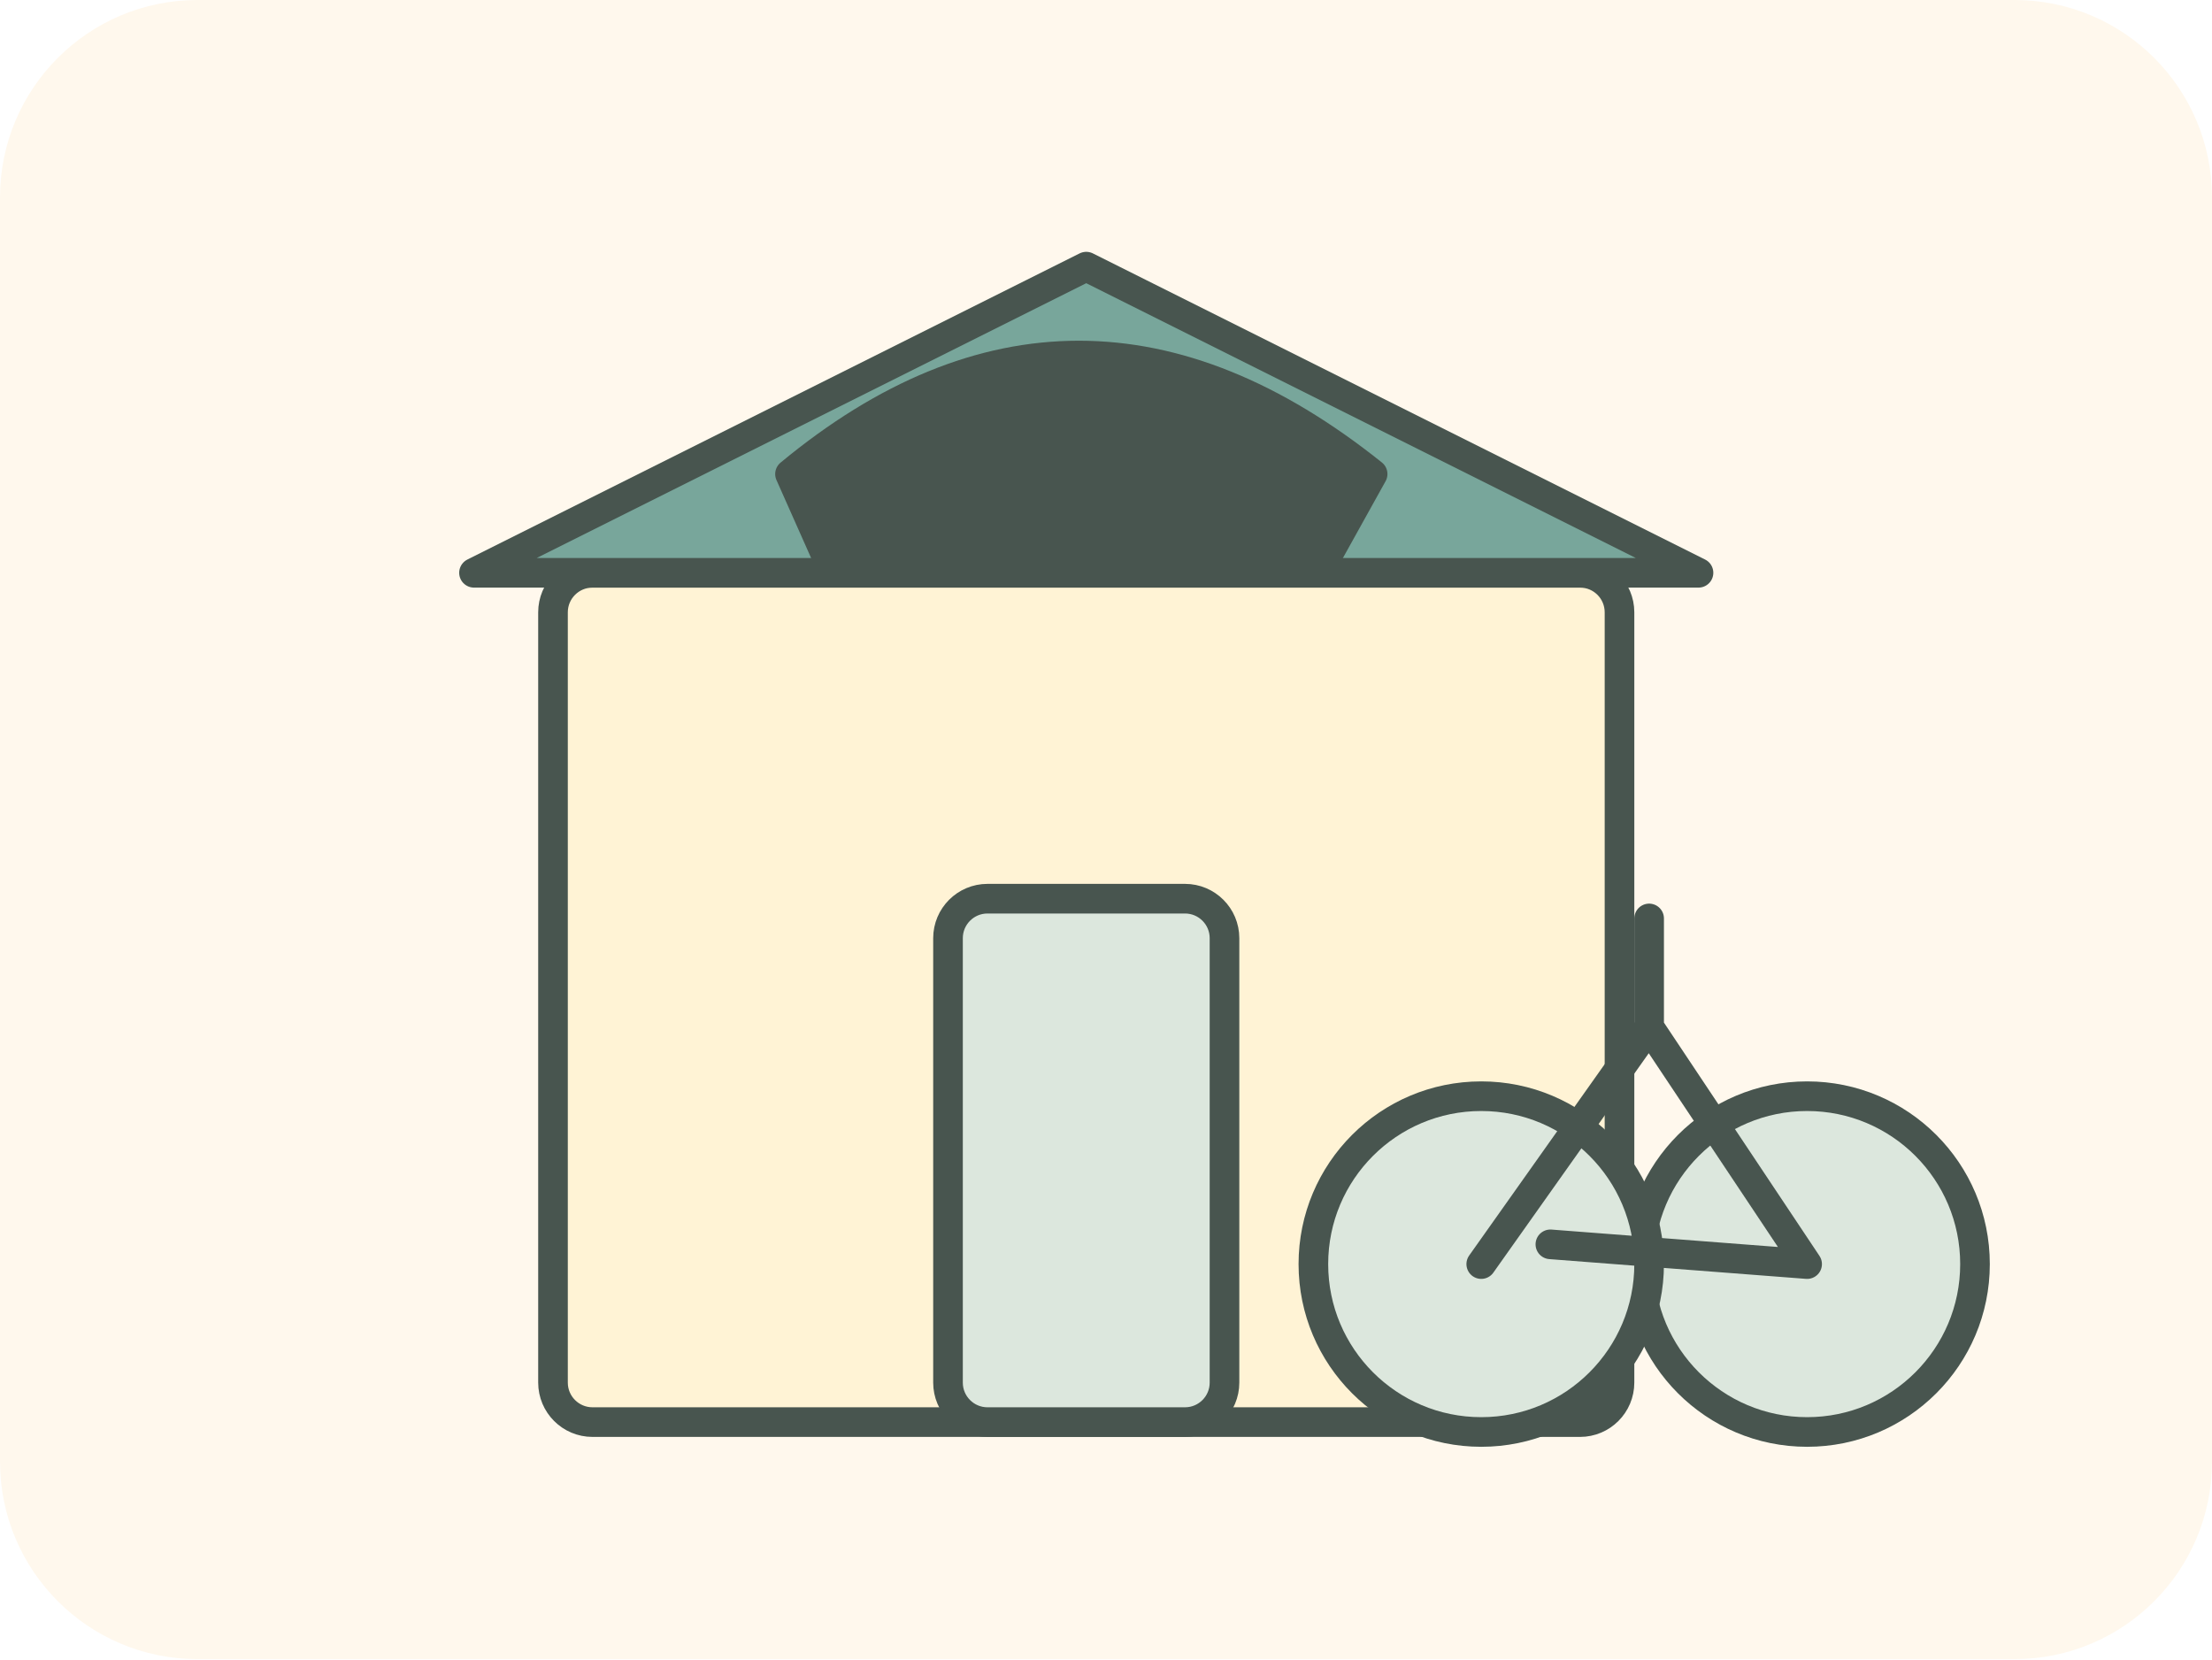
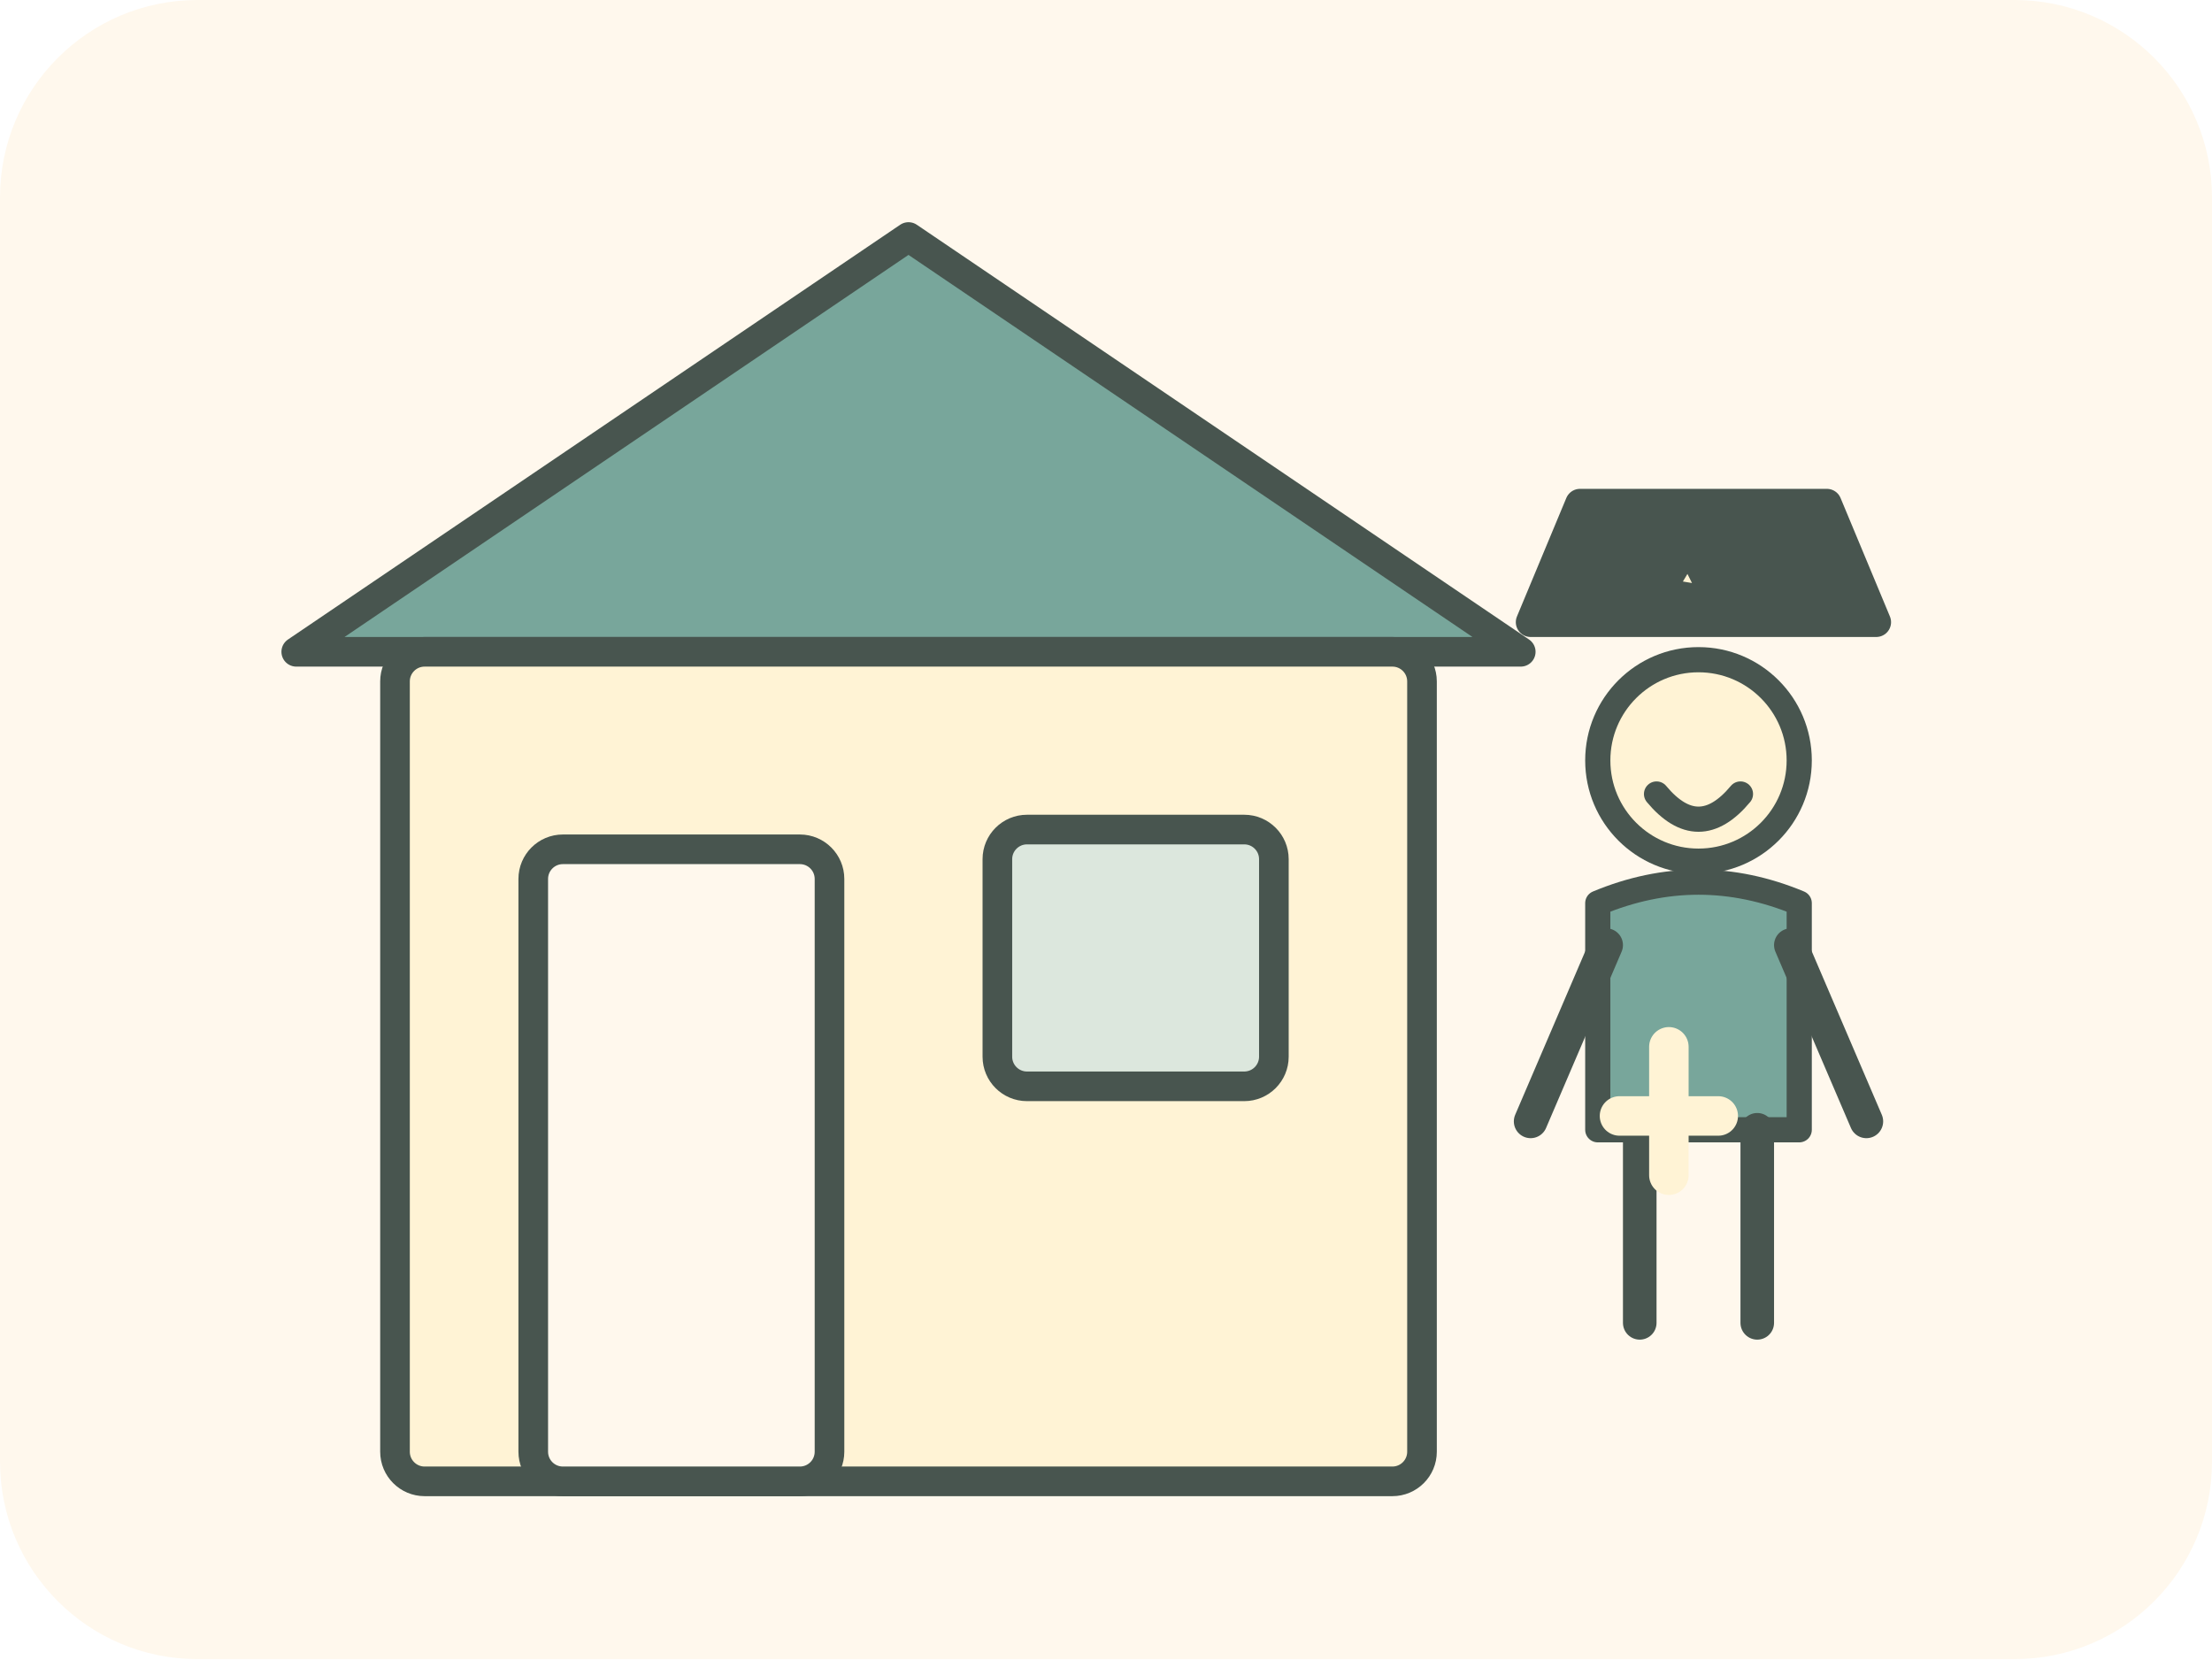
<svg xmlns="http://www.w3.org/2000/svg" viewBox="0 0 224 168" width="224" height="168">
  <rect width="224" height="168" rx="20" fill="#fff8ed" />
  <g stroke="#48554f" stroke-width="3" stroke-linecap="round" stroke-linejoin="round" fill="none">
-     <rect x="56" y="58" width="108" height="86" rx="4" fill="#fff3d5" />
-     <path d="M48 58 110 27l62 31z" fill="#78a69b" />
-     <rect x="96" y="91" width="28" height="53" rx="4" fill="#dce7dd" />
-     <path d="M80 48q29-24 59 0l-5 9H84z" fill="#48554f" />
-     <circle cx="183" cy="128" r="17" fill="#dce7dd" />
-     <circle cx="150" cy="128" r="17" fill="#dce7dd" />
-     <path d="m150 128 17-24 16 24-26-2m10-22v-11" fill="none" />
+     <path d="M30 66 92 24l62 42z" fill="#78a69b" />
+     <rect x="40" y="66" width="104" height="84" rx="3" fill="#fff3d5" />
+     <rect x="54" y="86" width="30" height="64" rx="3" fill="#fff8ed" />
+     <rect x="101" y="84" width="28" height="26" rx="3" fill="#dce7dd" />
+     <g transform="translate(172 77) scale(0.85)">
+       <circle cx="0" cy="0" r="12" fill="#fff3d5" />
+       <path d="M-5 4q5 6 10 0" fill="none" />
+       <path d="M-12 17q12-5 24 0v27h-24z" fill="#78a69b" />
+       <path d="M-11 22l-9 21m31-21 9 21" fill="none" stroke-width="4" />
+       <path d="M-7 44v23m14-23v23" fill="none" stroke-width="4" />
+     </g>
+     <path d="M155 63h35l-5-12h-25z" fill="#48554f" />
+     <path d="m171 55 3 6-6-1z" fill="#fff3d5" />
+     <path d="M169 106v13m-5-6h10" fill="none" stroke="#fff3d5" stroke-width="4" />
  </g>
</svg>
